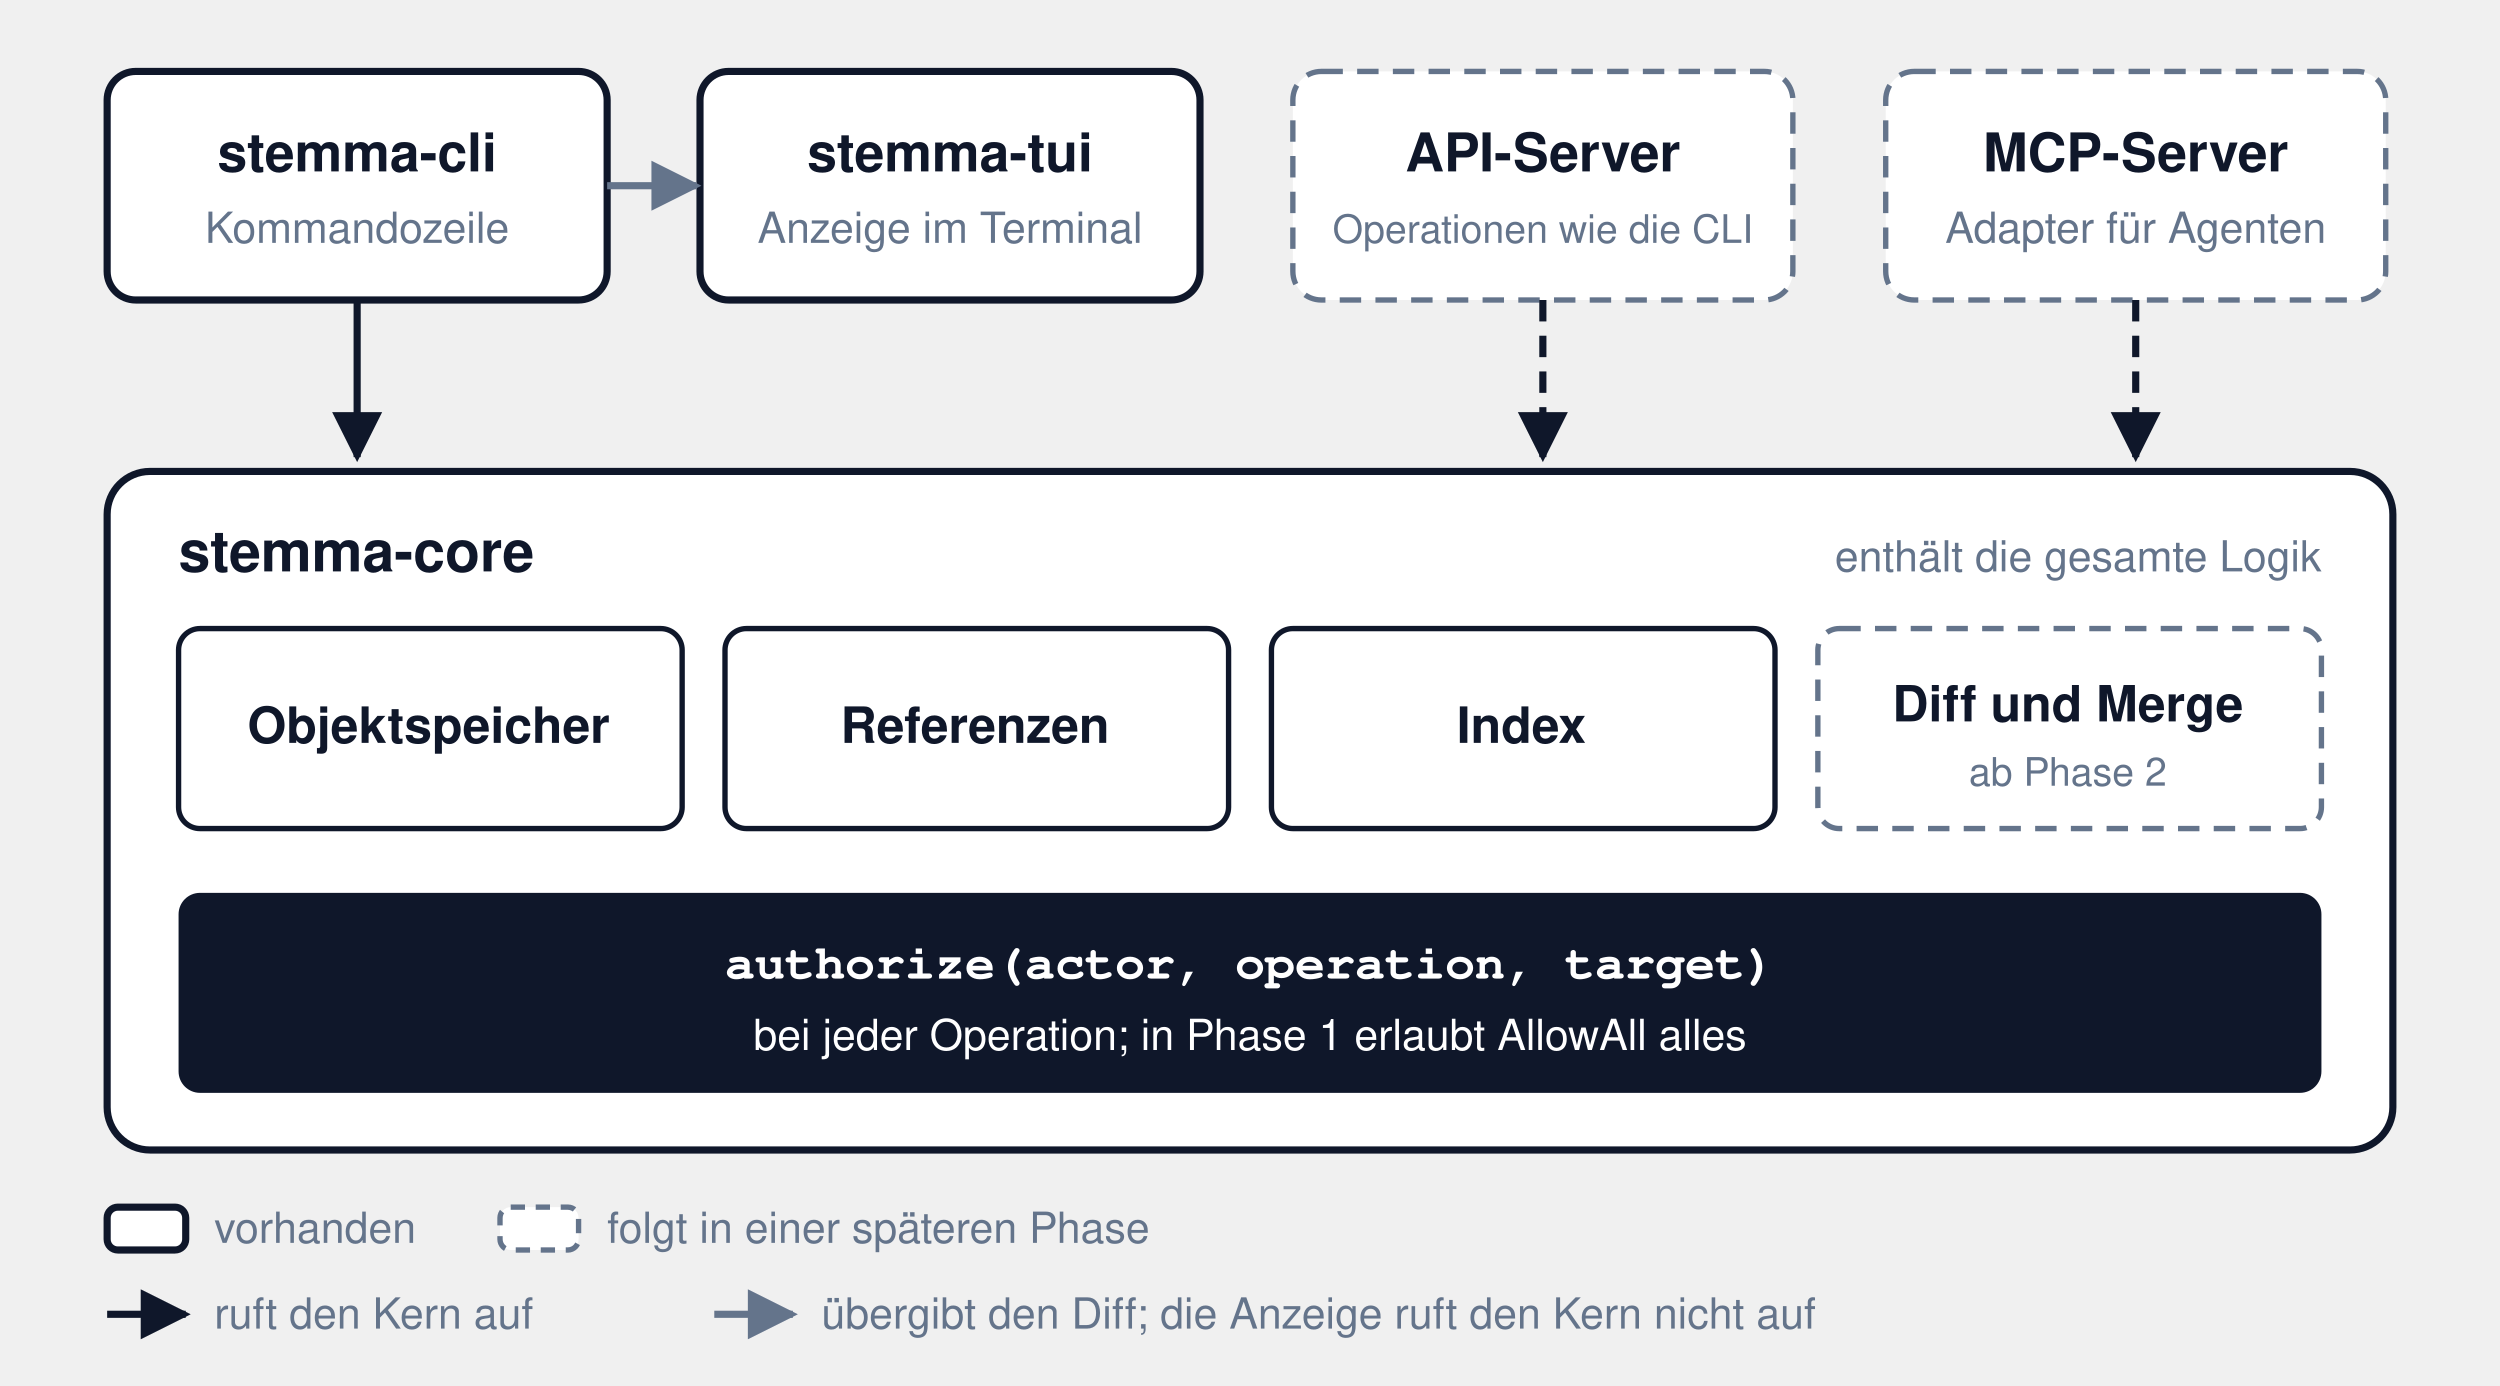
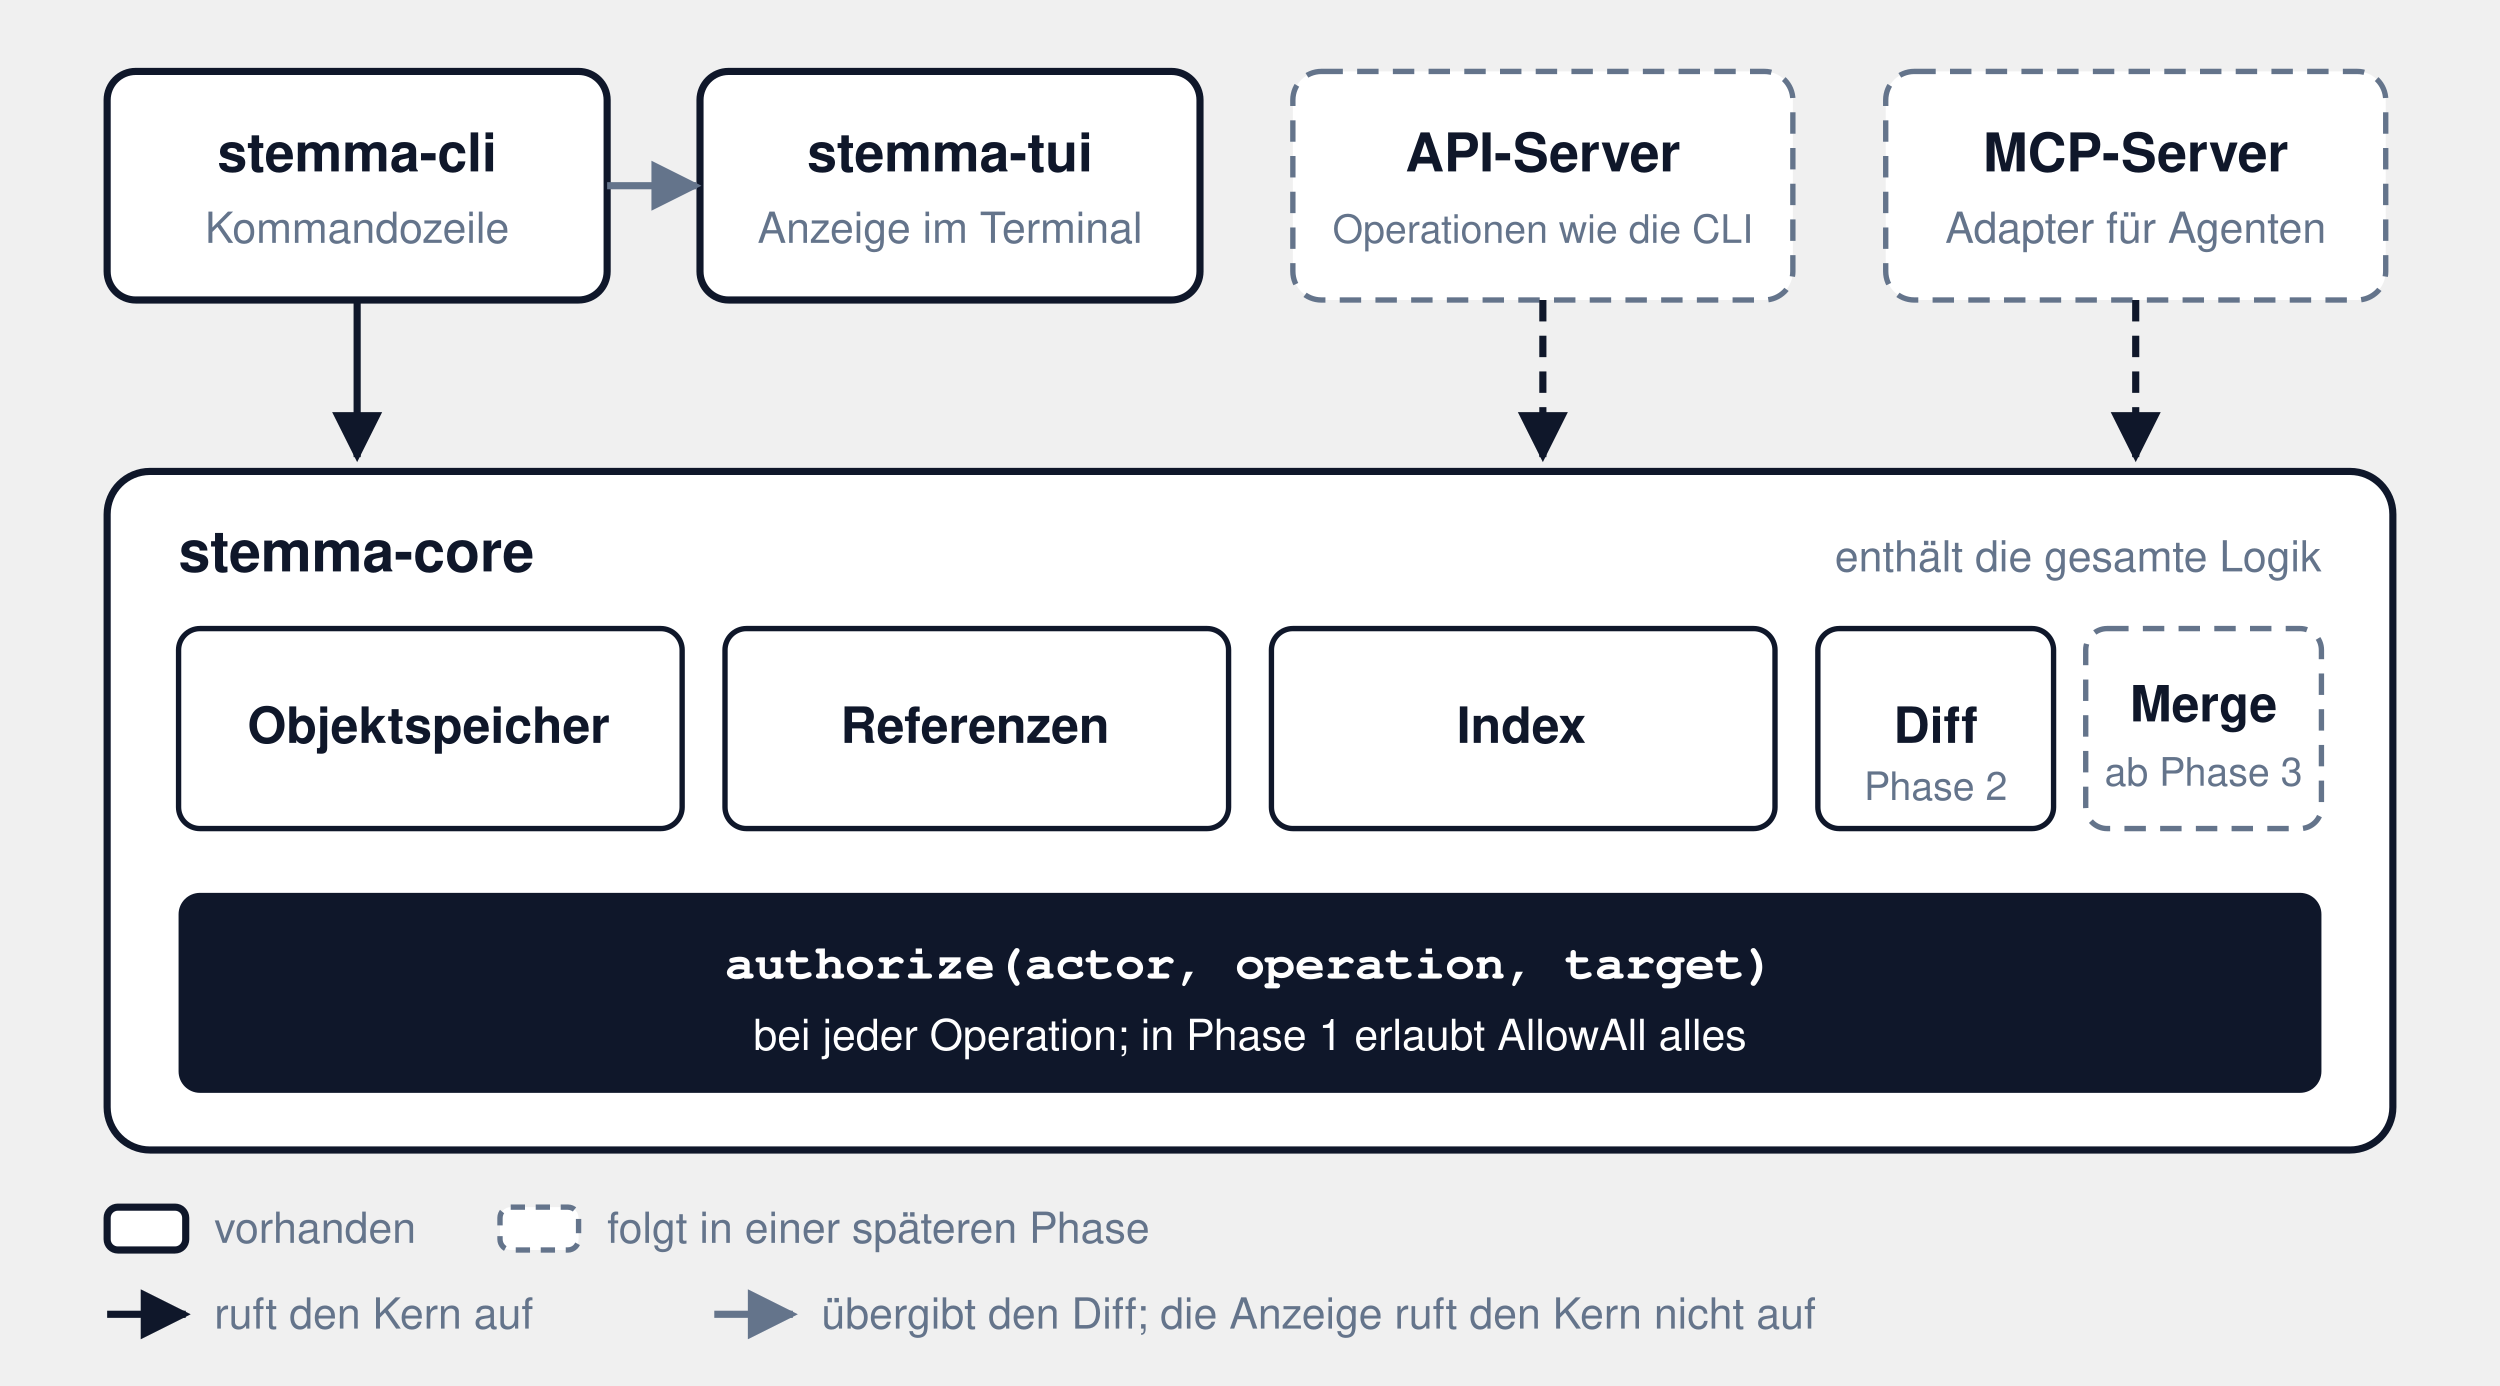
<svg xmlns="http://www.w3.org/2000/svg" viewBox="0 0 700 388" font-family="Helvetica, Arial, sans-serif">
  <defs>
    <marker id="arrow" viewBox="0 0 10 10" refX="9" refY="5" markerWidth="7" markerHeight="7" orient="auto">
      <path d="M0,0 L10,5 L0,10 z" fill="#0F172A" />
    </marker>
    <marker id="arrow-grey" viewBox="0 0 10 10" refX="9" refY="5" markerWidth="7" markerHeight="7" orient="auto">
      <path d="M0,0 L10,5 L0,10 z" fill="#64748B" />
    </marker>
  </defs>
  <g stroke-width="1.5">
    <rect x="30" y="20" width="140" height="64" rx="8" fill="#FFFFFF" stroke="#0F172A" stroke-width="2" />
    <rect x="196" y="20" width="140" height="64" rx="8" fill="#FFFFFF" stroke="#0F172A" stroke-width="2" />
    <rect x="362" y="20" width="140" height="64" rx="8" fill="#FFFFFF" stroke="#64748B" stroke-dasharray="6 4" />
    <rect x="528" y="20" width="140" height="64" rx="8" fill="#FFFFFF" stroke="#64748B" stroke-dasharray="6 4" />
  </g>
  <g text-anchor="middle">
    <text x="100" y="48" font-size="15" font-weight="bold" fill="#0F172A">stemma-cli</text>
    <text x="100" y="68" font-size="12" fill="#64748B">Kommandozeile</text>
    <text x="266" y="48" font-size="15" font-weight="bold" fill="#0F172A">stemma-tui</text>
    <text x="266" y="68" font-size="12" fill="#64748B">Anzeige im Terminal</text>
    <text x="432" y="48" font-size="15" font-weight="bold" fill="#0F172A">API-Server</text>
    <text x="432" y="68" font-size="11" fill="#64748B">Operationen wie die CLI</text>
    <text x="598" y="48" font-size="15" font-weight="bold" fill="#0F172A">MCP-Server</text>
    <text x="598" y="68" font-size="12" fill="#64748B">Adapter für Agenten</text>
  </g>
  <g stroke="#0F172A" stroke-width="2" marker-end="url(#arrow)">
    <line x1="100" y1="84" x2="100" y2="128" />
    <line x1="432" y1="84" x2="432" y2="128" stroke-dasharray="6 4" />
    <line x1="598" y1="84" x2="598" y2="128" stroke-dasharray="6 4" />
  </g>
  <line x1="170" y1="52" x2="195" y2="52" stroke="#64748B" stroke-width="2" marker-end="url(#arrow-grey)" />
  <rect x="30" y="132" width="640" height="190" rx="12" fill="#FFFFFF" stroke="#0F172A" stroke-width="2" />
  <text x="50" y="160" font-size="16" font-weight="bold" fill="#0F172A">stemma-core</text>
  <text x="650" y="160" font-size="12" fill="#64748B" text-anchor="end">enthält die gesamte Logik</text>
  <g stroke-width="1.5" fill="#FFFFFF">
    <rect x="50" y="176" width="141" height="56" rx="6" stroke="#0F172A" />
    <rect x="203" y="176" width="141" height="56" rx="6" stroke="#0F172A" />
    <rect x="356" y="176" width="141" height="56" rx="6" stroke="#0F172A" />
-     <rect x="509" y="176" width="141" height="56" rx="6" stroke="#64748B" stroke-dasharray="6 4" />
+     <rect x="509" y="176" width="66" height="56" rx="6" stroke="#0F172A" />
+     <rect x="584" y="176" width="66" height="56" rx="6" stroke="#64748B" stroke-dasharray="6 4" />
  </g>
  <g text-anchor="middle" font-size="14" font-weight="bold" fill="#0F172A">
    <text x="120" y="208">Objektspeicher</text>
    <text x="273" y="208">Referenzen</text>
    <text x="426" y="208">Index</text>
-     <text x="579" y="202">Diff und Merge</text>
+     <text x="542" y="208">Diff</text>
+     <text x="617" y="202">Merge</text>
  </g>
-   <text x="579" y="220" text-anchor="middle" font-size="11" fill="#64748B">ab Phase 2</text>
+   <text x="542" y="224" text-anchor="middle" font-size="11" fill="#64748B">Phase 2</text>
+   <text x="617" y="220" text-anchor="middle" font-size="11" fill="#64748B">ab Phase 3</text>
  <rect x="50" y="250" width="600" height="56" rx="6" fill="#0F172A" />
  <text x="350" y="274" text-anchor="middle" font-size="14" font-family="Courier, monospace" font-weight="bold" fill="#FFFFFF">authorize(actor, operation, target)</text>
  <text x="350" y="294" text-anchor="middle" font-size="12" fill="#FFFFFF">bei jeder Operation; in Phase 1 erlaubt AllowAll alles</text>
  <g font-size="12" fill="#64748B">
    <rect x="30" y="338" width="22" height="12" rx="3" fill="#FFFFFF" stroke="#0F172A" stroke-width="2" />
    <text x="60" y="348">vorhanden</text>
    <rect x="140" y="338" width="22" height="12" rx="3" fill="#FFFFFF" stroke="#64748B" stroke-width="1.5" stroke-dasharray="4 3" />
    <text x="170" y="348">folgt in einer späteren Phase</text>
    <line x1="30" y1="368" x2="52" y2="368" stroke="#0F172A" stroke-width="2" marker-end="url(#arrow)" />
    <text x="60" y="372">ruft den Kern auf</text>
    <line x1="200" y1="368" x2="222" y2="368" stroke="#64748B" stroke-width="2" marker-end="url(#arrow-grey)" />
    <text x="230" y="372">übergibt den Diff; die Anzeige ruft den Kern nicht auf</text>
  </g>
</svg>
